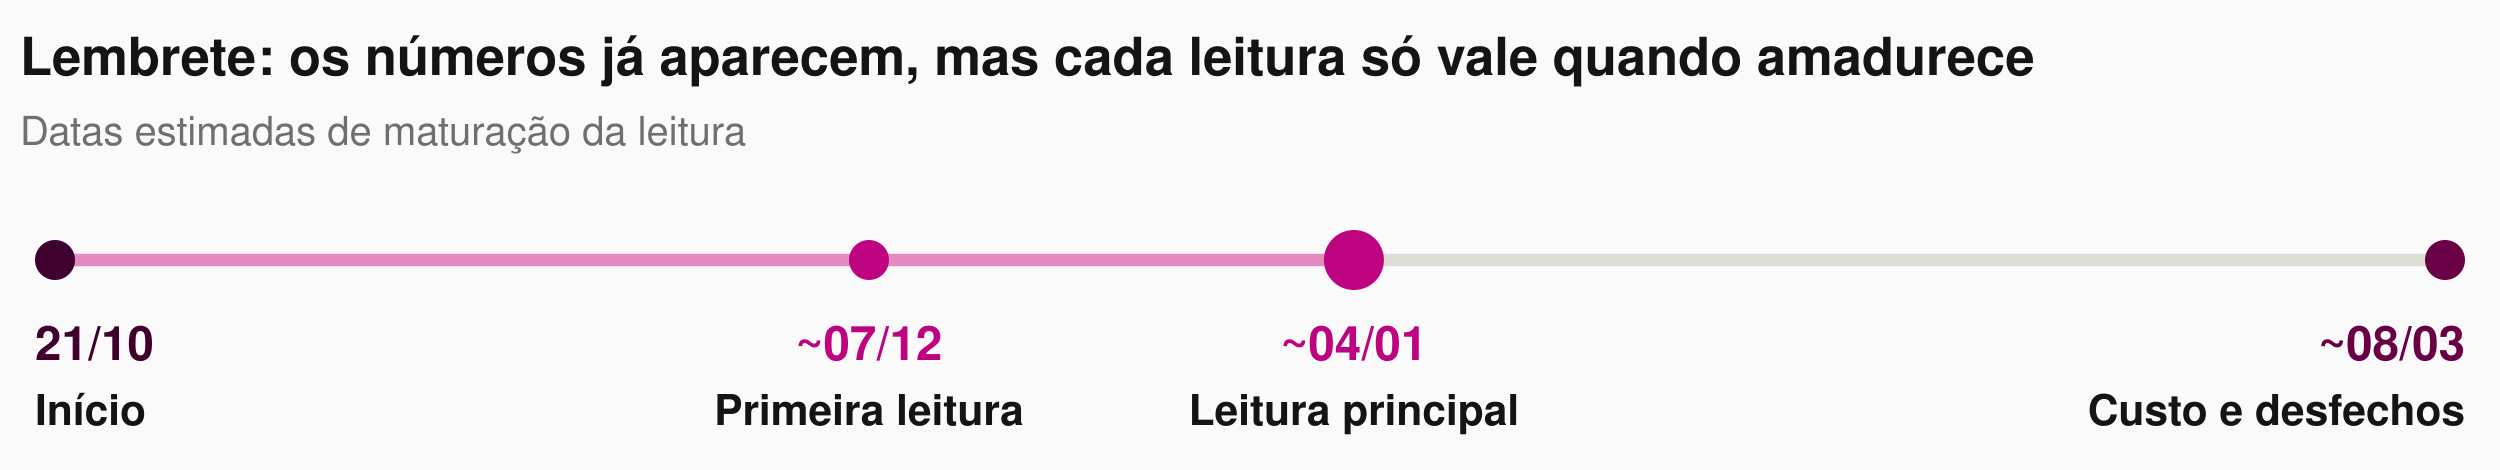
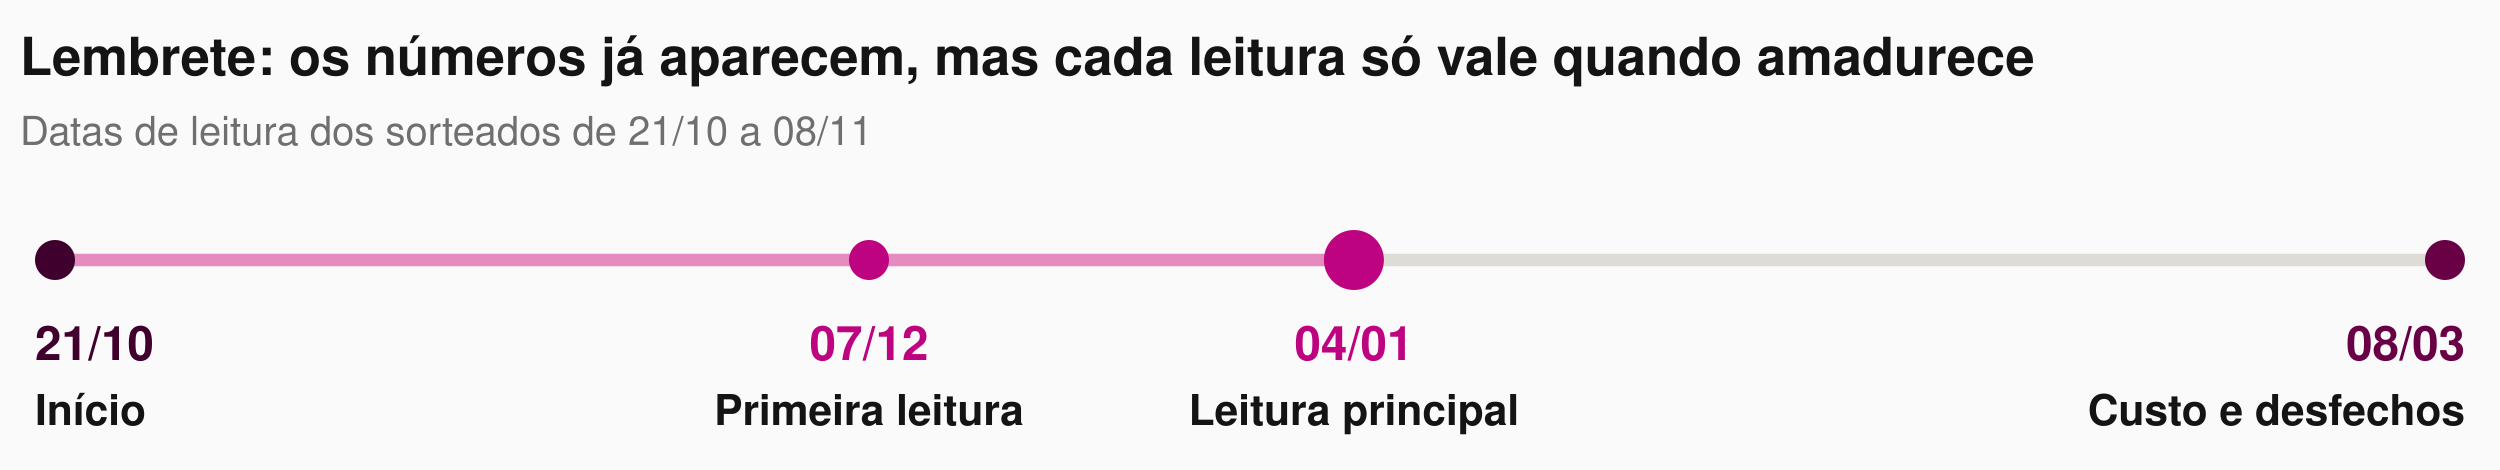
- <svg xmlns="http://www.w3.org/2000/svg" viewBox="0 0 1000 188" width="1000" height="188" role="img" aria-label="Lembrete: os números já aparecem, mas cada leitura só vale quando amadurece. Datas estimadas: início em 21/10, primeira leitura por volta de 07/12, leitura principal por volta de 04/01 e custo e desfechos por volta de 08/03." font-family="DM Sans, Helvetica, Arial, sans-serif">
+ <svg xmlns="http://www.w3.org/2000/svg" viewBox="0 0 1000 188" width="1000" height="188" role="img" aria-label="Lembrete: os números já aparecem, mas cada leitura só vale quando amadurece. Datas de leitura dos sorteados de 21/10 a 08/11: início em 21/10, primeira leitura em 07/12, leitura principal em 04/01 e custo e desfechos em 08/03." font-family="DM Sans, Helvetica, Arial, sans-serif">
  <rect width="1000" height="188" fill="#FAFAFA" />
  <defs>
    <marker id="ah" viewBox="0 0 10 10" refX="9" refY="5" markerWidth="7" markerHeight="7" orient="auto-start-reverse">
      <path d="M0,0 L10,5 L0,10 z" fill="#827667" />
    </marker>
    <marker id="ahm" viewBox="0 0 10 10" refX="9" refY="5" markerWidth="7" markerHeight="7" orient="auto-start-reverse">
      <path d="M0,0 L10,5 L0,10 z" fill="#BE0380" />
    </marker>
    <marker id="ahd" viewBox="0 0 10 10" refX="9" refY="5" markerWidth="7" markerHeight="7" orient="auto-start-reverse">
      <path d="M0,0 L10,5 L0,10 z" fill="#40002D" />
    </marker>
  </defs>
  <text x="8" y="30" font-size="21" fill="#141414" font-weight="700" text-anchor="start">Lembrete: os números já aparecem, mas cada leitura só vale quando amadurece</text>
-   <text x="8" y="58" font-size="16" fill="#6F6F6F" font-weight="400" text-anchor="start">Datas estimadas de maturação da leitura</text>
+   <text x="8" y="58" font-size="16" fill="#6F6F6F" font-weight="400" text-anchor="start">Datas de leitura dos sorteados de 21/10 a 08/11</text>
  <line x1="22" y1="104" x2="541.565" y2="104" stroke="#E58BC0" stroke-width="5" />
  <line x1="541.565" y1="104" x2="978" y2="104" stroke="#DDDDD5" stroke-width="5" />
  <circle cx="22.0" cy="104" r="8" fill="#40002D" />
  <text x="14.0" y="144" font-size="19" fill="#40002D" font-weight="700" text-anchor="start">21/10</text>
  <text x="14.0" y="170" font-size="17" fill="#141414" font-weight="600" text-anchor="start">Início</text>
  <circle cx="347.594" cy="104" r="8" fill="#BE0380" />
-   <text x="347.594" y="144" font-size="19" fill="#BE0380" font-weight="700" text-anchor="middle">~07/12</text>
+   <text x="347.594" y="144" font-size="19" fill="#BE0380" font-weight="700" text-anchor="middle">07/12</text>
  <text x="347.594" y="170" font-size="17" fill="#141414" font-weight="600" text-anchor="middle">Primeira leitura</text>
  <circle cx="541.565" cy="104" r="12" fill="#BE0380" />
-   <text x="541.565" y="144" font-size="19" fill="#BE0380" font-weight="700" text-anchor="middle">~04/01</text>
+   <text x="541.565" y="144" font-size="19" fill="#BE0380" font-weight="700" text-anchor="middle">04/01</text>
  <text x="541.565" y="170" font-size="17" fill="#141414" font-weight="600" text-anchor="middle">Leitura principal</text>
  <circle cx="978.0" cy="104" r="8" fill="#690046" />
-   <text x="986.0" y="144" font-size="19" fill="#690046" font-weight="700" text-anchor="end">~08/03</text>
+   <text x="986.0" y="144" font-size="19" fill="#690046" font-weight="700" text-anchor="end">08/03</text>
  <text x="986.0" y="170" font-size="17" fill="#141414" font-weight="600" text-anchor="end">Custo e desfechos</text>
</svg>
